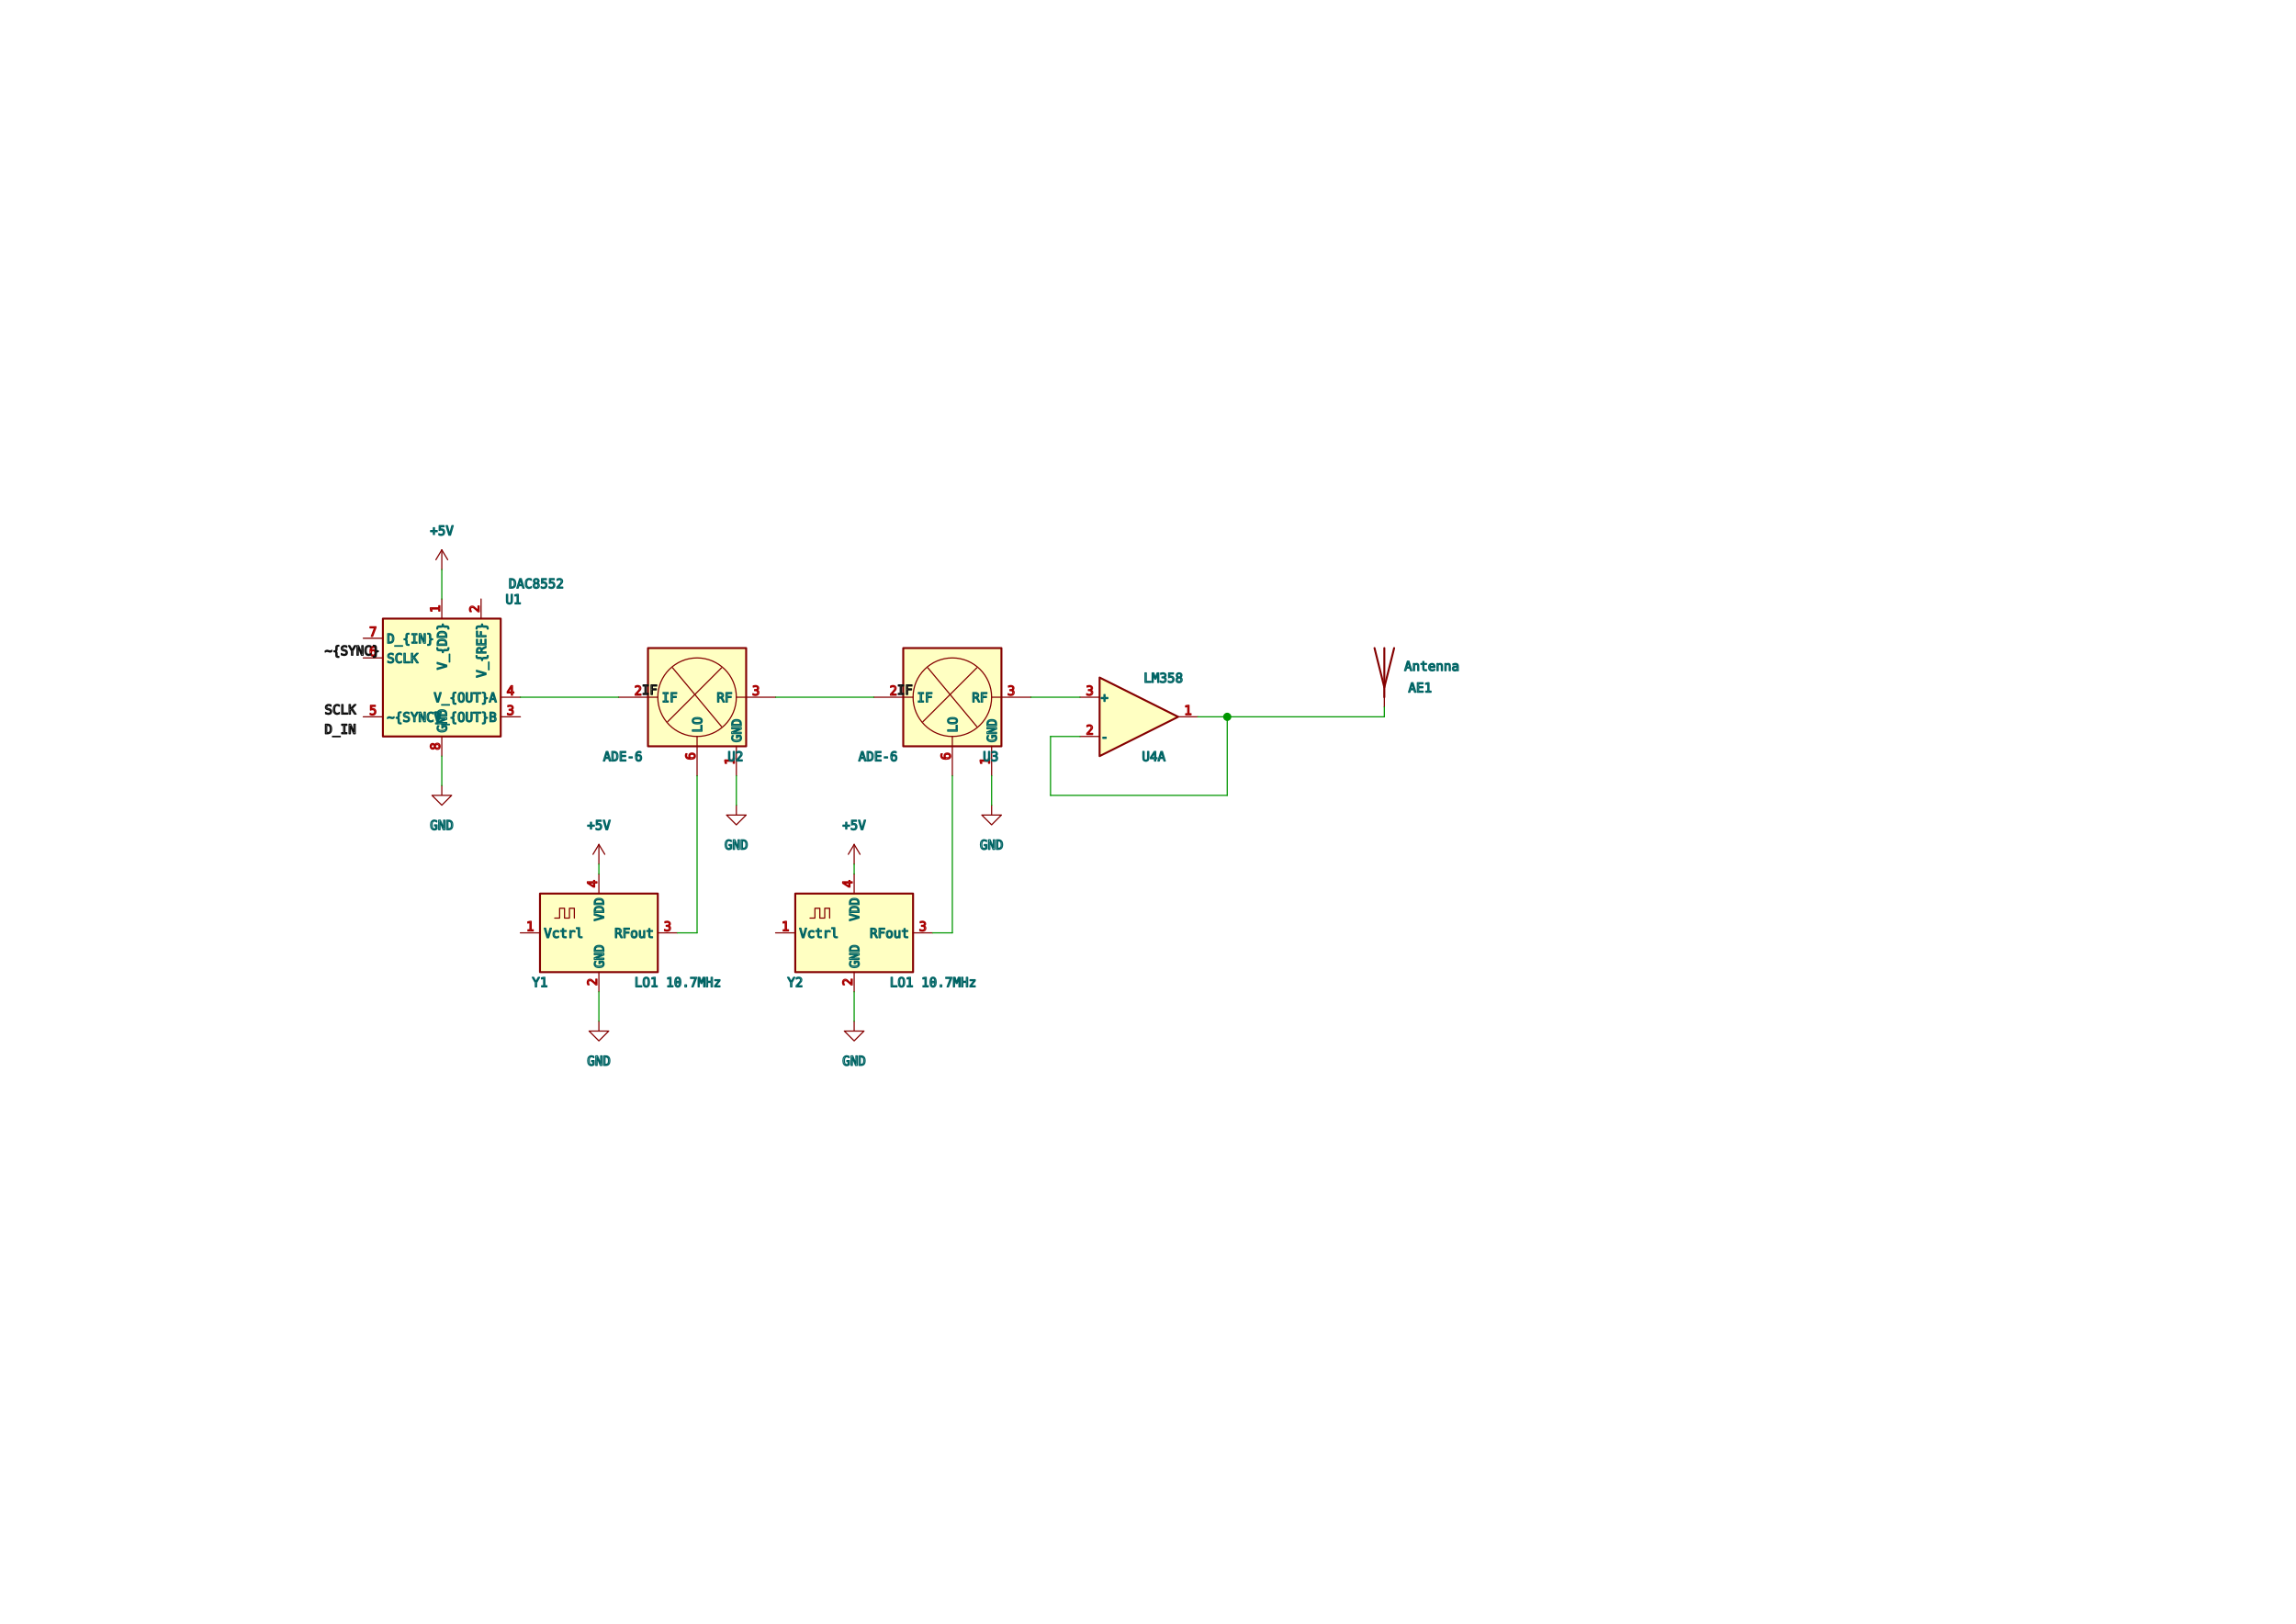
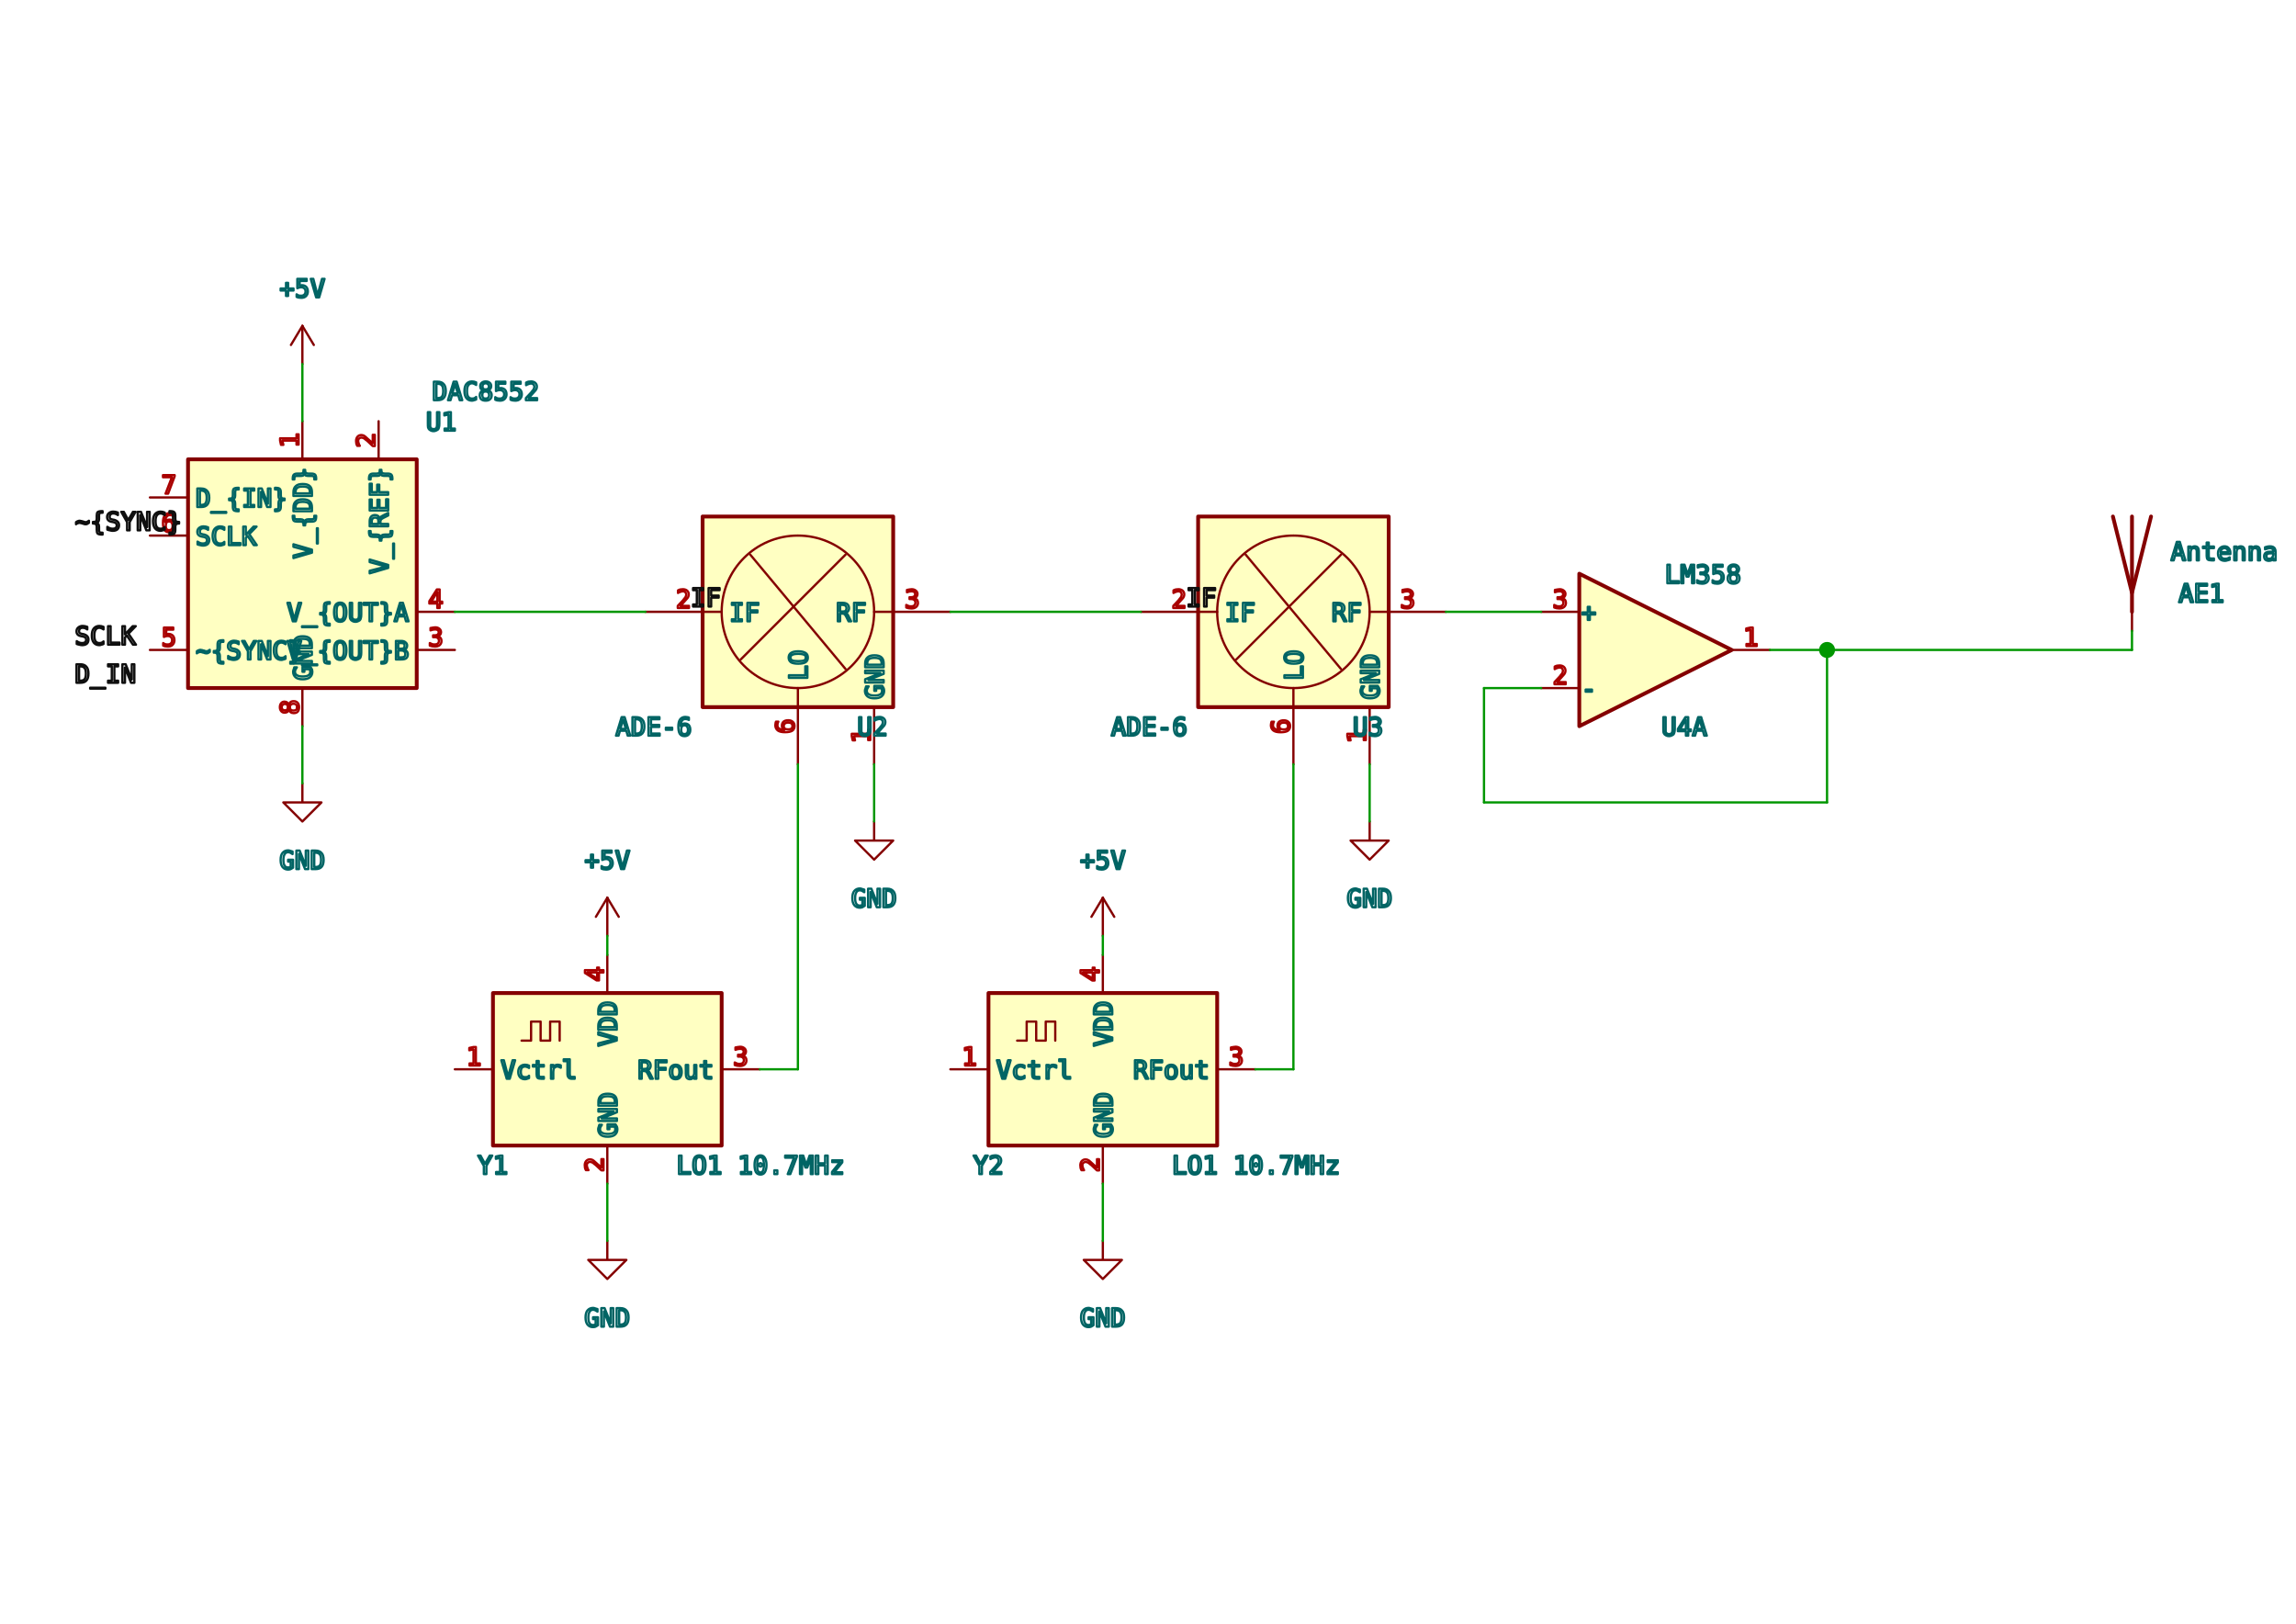
- <svg xmlns="http://www.w3.org/2000/svg" width="297mm" height="210.01mm" version="1.1" viewBox="0 0 297 210.01">
+ <svg xmlns="http://www.w3.org/2000/svg" width="297mm" height="210.01mm" version="1.1" viewBox="37 64 153 79">
  <g transform="translate(0) scale(1)" stroke="#000" stroke-linecap="round" stroke-linejoin="round">
    <path d="m77.47 132.08v1.27h1.27l-1.27 1.27-1.27-1.27h1.27" fill="none" stroke="#840000" stroke-linecap="round" stroke-linejoin="round" stroke-width=".152" id="gnd-12" />
  </g>
  <g fill="none" stroke="#840000" stroke-linecap="round" stroke-linejoin="round" stroke-width=".152">
    <path d="m77.47 132.08" />
  </g>
  <g fill="none" stroke="#006464" stroke-linecap="round" stroke-linejoin="round" stroke-width=".152">
    <text x="77.47" y="137.795" font-size="1.693" opacity="1" text-anchor="middle" lengthAdjust="spacingAndGlyphs" textLength="4.074" font-family="monospace" id="label-gnd">GND</text>
    <path d="m110.49 132.08v1.27h1.27l-1.27 1.27-1.27-1.27h1.27" fill="none" stroke="#840000" stroke-linecap="round" stroke-linejoin="round" stroke-width=".152" id="gnd-3" />
  </g>
  <g fill="none" stroke="#840000" stroke-linecap="round" stroke-linejoin="round" stroke-width=".152">
    <path d="m110.49 132.08" />
  </g>
  <g fill="none" stroke="#006464" stroke-linecap="round" stroke-linejoin="round" stroke-width=".152">
    <text x="110.49" y="137.795" font-size="1.693" opacity="1" text-anchor="middle" lengthAdjust="spacingAndGlyphs" textLength="4.074" font-family="monospace" id="label-gnd">GND</text>
  </g>
  <g fill="#FFFFC2">
    <rect x="69.85" y="115.57" width="15.24" height="10.16" rx="0" id="oscillator-y1" />
  </g>
  <g fill="none" stroke="#840000" stroke-linecap="round" stroke-linejoin="round" stroke-width=".254">
    <rect x="69.85" y="115.57" width="15.24" height="10.16" rx="0" />
    <path d="m71.755 118.74h0.635v-1.27h0.635v1.27h0.635v-1.27h0.635v1.27" fill="none" stroke="#840000" stroke-linecap="round" stroke-linejoin="round" stroke-width=".152" />
  </g>
  <g fill="none" stroke="#840000" stroke-linecap="round" stroke-linejoin="round" stroke-width=".152">
    <path d="m69.85 120.65h-2.54" />
  </g>
  <g fill="none" stroke="#006464" stroke-linecap="round" stroke-linejoin="round" stroke-width=".152">
    <text x="70.358" y="121.285" font-size="1.693" opacity="1" lengthAdjust="spacingAndGlyphs" textLength="4.558" font-family="monospace" id="label-vctrl">Vctrl</text>
  </g>
  <g fill="none" stroke="#A90000" stroke-linecap="round" stroke-linejoin="round" stroke-width=".152">
    <text x="68.58" y="120.396" font-size="1.693" opacity="1" text-anchor="middle" lengthAdjust="spacingAndGlyphs" textLength="1.413" font-family="monospace" id="label-1">1</text>
  </g>
  <g fill="none" stroke="#840000" stroke-linecap="round" stroke-linejoin="round" stroke-width=".152">
    <path d="m77.47 115.57v-2.54" id="pwr-5v-4" />
  </g>
  <g fill="none" stroke="#006464" stroke-linecap="round" stroke-linejoin="round" stroke-width=".152">
    <g transform="rotate(-90 77.47 116.08)">
      <text x="77.47" y="116.713" font-size="1.693" opacity="1" text-anchor="end" lengthAdjust="spacingAndGlyphs" textLength="3.832" font-family="monospace" id="label-vdd">VDD</text>
    </g>
  </g>
  <g fill="none" stroke="#A90000" stroke-linecap="round" stroke-linejoin="round" stroke-width=".152">
    <g transform="rotate(-90 77.216 114.3)">
      <text x="77.216" y="114.3" font-size="1.693" opacity="1" text-anchor="middle" lengthAdjust="spacingAndGlyphs" textLength="1.413" font-family="monospace" id="label-4">4</text>
    </g>
  </g>
  <g fill="none" stroke="#840000" stroke-linecap="round" stroke-linejoin="round" stroke-width=".152">
    <path d="m77.47 125.73v2.54" />
  </g>
  <g fill="none" stroke="#006464" stroke-linecap="round" stroke-linejoin="round" stroke-width=".152">
    <g transform="rotate(-90 77.47 125.22)">
      <text x="77.47" y="125.857" font-size="1.693" opacity="1" lengthAdjust="spacingAndGlyphs" textLength="4.074" font-family="monospace" id="label-gnd">GND</text>
    </g>
  </g>
  <g fill="none" stroke="#A90000" stroke-linecap="round" stroke-linejoin="round" stroke-width=".152">
    <g transform="rotate(-90 77.216 127)">
      <text x="77.216" y="127" font-size="1.693" opacity="1" text-anchor="middle" lengthAdjust="spacingAndGlyphs" textLength="1.413" font-family="monospace" id="label-2">2</text>
    </g>
  </g>
  <g fill="none" stroke="#840000" stroke-linecap="round" stroke-linejoin="round" stroke-width=".152">
    <path d="m85.09 120.65h2.54" />
  </g>
  <g fill="none" stroke="#006464" stroke-linecap="round" stroke-linejoin="round" stroke-width=".152">
    <text x="84.582" y="121.285" font-size="1.693" opacity="1" text-anchor="end" lengthAdjust="spacingAndGlyphs" textLength="5.585" font-family="monospace" id="label-rfout">RFout</text>
  </g>
  <g fill="none" stroke="#A90000" stroke-linecap="round" stroke-linejoin="round" stroke-width=".152">
    <text x="86.36" y="120.396" font-size="1.693" opacity="1" text-anchor="middle" lengthAdjust="spacingAndGlyphs" textLength="1.413" font-family="monospace" id="label-3">3</text>
  </g>
  <g fill="none" stroke="#006464" stroke-linecap="round" stroke-linejoin="round" stroke-width=".152">
    <text x="69.84" y="127.635" font-size="1.693" opacity="1" text-anchor="middle" lengthAdjust="spacingAndGlyphs" textLength="2.501" font-family="monospace" id="label-y1">Y1</text>
    <text x="87.681" y="127.635" font-size="1.693" opacity="1" text-anchor="middle" lengthAdjust="spacingAndGlyphs" textLength="12.782" font-family="monospace" id="label-lo1-10-7mhz">LO1 10.7MHz</text>
    <path d="m142.24 87.63 10.16 5.08-10.16 5.08z" fill="#FFFFC2" fill-rule="evenodd" stroke="none" id="opamp-u4" />
    <path d="m142.24 87.63 10.16 5.08-10.16 5.08z" fill="none" stroke="#840000" stroke-linecap="round" stroke-linejoin="round" stroke-width=".254" />
  </g>
  <g fill="none" stroke="#840000" stroke-linecap="round" stroke-linejoin="round" stroke-width=".152">
    <path d="m142.24 90.17h-2.54" />
  </g>
  <g fill="none" stroke="#006464" stroke-linecap="round" stroke-linejoin="round" stroke-width=".152">
    <text x="142.367" y="90.805" font-size="1.693" opacity="1" lengthAdjust="spacingAndGlyphs" textLength="1.776" font-family="monospace">+</text>
  </g>
  <g fill="none" stroke="#A90000" stroke-linecap="round" stroke-linejoin="round" stroke-width=".152">
    <text x="140.97" y="89.916" font-size="1.693" opacity="1" text-anchor="middle" lengthAdjust="spacingAndGlyphs" textLength="1.413" font-family="monospace" id="label-3">3</text>
  </g>
  <g fill="none" stroke="#840000" stroke-linecap="round" stroke-linejoin="round" stroke-width=".152">
    <path d="m142.24 95.25h-2.54" />
  </g>
  <g fill="none" stroke="#006464" stroke-linecap="round" stroke-linejoin="round" stroke-width=".152">
    <text x="142.367" y="95.885" font-size="1.693" opacity="1" lengthAdjust="spacingAndGlyphs" textLength="1.776" font-family="monospace">-</text>
  </g>
  <g fill="none" stroke="#A90000" stroke-linecap="round" stroke-linejoin="round" stroke-width=".152">
    <text x="140.97" y="94.996" font-size="1.693" opacity="1" text-anchor="middle" lengthAdjust="spacingAndGlyphs" textLength="1.413" font-family="monospace" id="label-2">2</text>
  </g>
  <g fill="none" stroke="#840000" stroke-linecap="round" stroke-linejoin="round" stroke-width=".152">
    <path d="m152.4 92.71h2.54" />
  </g>
  <g fill="none" stroke="#A90000" stroke-linecap="round" stroke-linejoin="round" stroke-width=".152">
    <text x="153.67" y="92.456" font-size="1.693" opacity="1" text-anchor="middle" lengthAdjust="spacingAndGlyphs" textLength="1.413" font-family="monospace" id="label-1">1</text>
  </g>
  <g fill="none" stroke="#006464" stroke-linecap="round" stroke-linejoin="round" stroke-width=".152">
    <text x="149.245" y="98.425" font-size="1.693" opacity="1" text-anchor="middle" lengthAdjust="spacingAndGlyphs" textLength="3.832" font-family="monospace" id="label-u4a">U4A</text>
    <text x="150.485" y="88.265" font-size="1.693" opacity="1" text-anchor="middle" lengthAdjust="spacingAndGlyphs" textLength="6.311" font-family="monospace" id="label-lm358">LM358</text>
    <path d="m179.07 83.82v6.35" fill="none" stroke="#840000" stroke-linecap="round" stroke-linejoin="round" stroke-width=".254" id="antenna-ae1" />
    <path d="m180.34 83.82-1.27 5.08-1.27-5.08" fill="none" stroke="#840000" stroke-linecap="round" stroke-linejoin="round" stroke-width=".254" />
  </g>
  <g fill="none" stroke="#840000" stroke-linecap="round" stroke-linejoin="round" stroke-width=".152">
    <path d="m179.07 88.9v2.54" />
  </g>
  <g fill="none" stroke="#006464" stroke-linecap="round" stroke-linejoin="round" stroke-width=".152">
    <text x="183.699" y="89.535" font-size="1.693" opacity="1" text-anchor="middle" lengthAdjust="spacingAndGlyphs" textLength="3.65" font-family="monospace" id="label-ae1">AE1</text>
    <text x="185.217" y="86.741" font-size="1.693" opacity="1" text-anchor="middle" lengthAdjust="spacingAndGlyphs" textLength="7.702" font-family="monospace" id="label-antenna">Antenna</text>
    <path d="m76.708 110.49 0.762-1.27" fill="none" stroke="#840000" stroke-linecap="round" stroke-linejoin="round" stroke-width=".152" />
    <path d="m77.47 109.22 0.762 1.27" fill="none" stroke="#840000" stroke-linecap="round" stroke-linejoin="round" stroke-width=".152" />
    <path d="m77.47 111.76v-2.54" fill="none" stroke="#840000" stroke-linecap="round" stroke-linejoin="round" stroke-width=".152" />
  </g>
  <g fill="none" stroke="#840000" stroke-linecap="round" stroke-linejoin="round" stroke-width=".152">
    <path d="m77.47 111.76" />
  </g>
  <g fill="none" stroke="#006464" stroke-linecap="round" stroke-linejoin="round" stroke-width=".152">
    <text x="77.47" y="107.315" font-size="1.693" opacity="1" text-anchor="middle" lengthAdjust="spacingAndGlyphs" textLength="4.074" font-family="monospace" id="label-5v">+5V</text>
    <path d="m95.25 104.14v1.27h1.27l-1.27 1.27-1.27-1.27h1.27" fill="none" stroke="#840000" stroke-linecap="round" stroke-linejoin="round" stroke-width=".152" id="gnd-8" />
  </g>
  <g fill="none" stroke="#840000" stroke-linecap="round" stroke-linejoin="round" stroke-width=".152">
    <path d="m95.25 104.14" />
  </g>
  <g fill="none" stroke="#006464" stroke-linecap="round" stroke-linejoin="round" stroke-width=".152">
    <text x="95.25" y="109.855" font-size="1.693" opacity="1" text-anchor="middle" lengthAdjust="spacingAndGlyphs" textLength="4.074" font-family="monospace" id="label-gnd">GND</text>
  </g>
  <g fill="#FFFFC2">
    <rect x="83.82" y="83.82" width="12.7" height="12.7" rx="0" id="mixer-u2" />
  </g>
  <g fill="none" stroke="#840000" stroke-linecap="round" stroke-linejoin="round" stroke-width=".254">
    <rect x="83.82" y="83.82" width="12.7" height="12.7" rx="0" />
    <path d="m93.345 93.98-6.35-7.62" fill="none" stroke="#840000" stroke-linecap="round" stroke-linejoin="round" stroke-width=".152" />
  </g>
  <g fill="none" stroke="#840000" stroke-linecap="round" stroke-linejoin="round" stroke-width=".152">
    <circle cx="90.17" cy="90.17" r="5.08" />
    <path d="m86.36 93.345 6.985-6.985" fill="none" stroke="#840000" stroke-linecap="round" stroke-linejoin="round" stroke-width=".152" />
    <path d="m95.25 90.17h5.08" />
  </g>
  <g fill="none" stroke="#006464" stroke-linecap="round" stroke-linejoin="round" stroke-width=".152">
    <text x="94.742" y="90.805" font-size="1.693" opacity="1" text-anchor="end" lengthAdjust="spacingAndGlyphs" textLength="2.562" font-family="monospace" id="label-rf">RF</text>
  </g>
  <g fill="none" stroke="#A90000" stroke-linecap="round" stroke-linejoin="round" stroke-width=".152">
    <text x="97.79" y="89.916" font-size="1.693" opacity="1" text-anchor="middle" lengthAdjust="spacingAndGlyphs" textLength="1.413" font-family="monospace" id="label-3">3</text>
  </g>
  <g fill="none" stroke="#840000" stroke-linecap="round" stroke-linejoin="round" stroke-width=".152">
    <path d="m95.25 96.52v3.81" />
  </g>
  <g fill="none" stroke="#006464" stroke-linecap="round" stroke-linejoin="round" stroke-width=".152">
    <g transform="rotate(-90 95.25 96.012)">
      <text x="95.25" y="96.647" font-size="1.693" opacity="1" lengthAdjust="spacingAndGlyphs" textLength="4.074" font-family="monospace" id="label-gnd">GND</text>
    </g>
  </g>
  <g fill="none" stroke="#A90000" stroke-linecap="round" stroke-linejoin="round" stroke-width=".152">
    <g transform="rotate(-90 94.996 98.425)">
      <text x="94.996" y="98.425" font-size="1.693" opacity="1" text-anchor="middle" lengthAdjust="spacingAndGlyphs" textLength="1.413" font-family="monospace" id="label-1">1</text>
    </g>
  </g>
  <g fill="none" stroke="#840000" stroke-linecap="round" stroke-linejoin="round" stroke-width=".152">
    <path d="m90.17 95.25v5.08" />
  </g>
  <g fill="none" stroke="#006464" stroke-linecap="round" stroke-linejoin="round" stroke-width=".152">
    <g transform="rotate(-90 90.17 94.742)">
      <text x="90.17" y="95.377" font-size="1.693" opacity="1" lengthAdjust="spacingAndGlyphs" textLength="2.562" font-family="monospace" id="label-lo">LO</text>
    </g>
  </g>
  <g fill="none" stroke="#A90000" stroke-linecap="round" stroke-linejoin="round" stroke-width=".152">
    <g transform="rotate(-90 89.916 97.79)">
      <text x="89.916" y="97.79" font-size="1.693" opacity="1" text-anchor="middle" lengthAdjust="spacingAndGlyphs" textLength="1.413" font-family="monospace" id="label-6">6</text>
    </g>
  </g>
  <g fill="none" stroke="#840000" stroke-linecap="round" stroke-linejoin="round" stroke-width=".152">
    <path d="m85.09 90.17h-5.08" />
  </g>
  <g fill="none" stroke="#006464" stroke-linecap="round" stroke-linejoin="round" stroke-width=".152">
    <text x="85.598" y="90.805" font-size="1.693" opacity="1" lengthAdjust="spacingAndGlyphs" textLength="1.897" font-family="monospace" id="label-if">IF</text>
  </g>
  <g fill="none" stroke="#A90000" stroke-linecap="round" stroke-linejoin="round" stroke-width=".152">
    <text x="82.55" y="89.916" font-size="1.693" opacity="1" text-anchor="middle" lengthAdjust="spacingAndGlyphs" textLength="1.413" font-family="monospace" id="label-2">2</text>
  </g>
  <g fill="none" stroke="#006464" stroke-linecap="round" stroke-linejoin="round" stroke-width=".152">
    <text x="95.139" y="98.425" font-size="1.693" opacity="1" text-anchor="middle" lengthAdjust="spacingAndGlyphs" textLength="2.743" font-family="monospace" id="label-u2">U2</text>
    <text x="80.564" y="98.425" font-size="1.693" opacity="1" text-anchor="middle" lengthAdjust="spacingAndGlyphs" textLength="6.493" font-family="monospace" id="label-ade-6">ADE-6</text>
    <path d="m128.27 104.14v1.27h1.27l-1.27 1.27-1.27-1.27h1.27" fill="none" stroke="#840000" stroke-linecap="round" stroke-linejoin="round" stroke-width=".152" id="gnd-5" />
  </g>
  <g fill="none" stroke="#840000" stroke-linecap="round" stroke-linejoin="round" stroke-width=".152">
    <path d="m128.27 104.14" />
  </g>
  <g fill="none" stroke="#006464" stroke-linecap="round" stroke-linejoin="round" stroke-width=".152">
    <text x="128.27" y="109.855" font-size="1.693" opacity="1" text-anchor="middle" lengthAdjust="spacingAndGlyphs" textLength="4.074" font-family="monospace" id="label-gnd">GND</text>
  </g>
  <g fill="#FFFFC2">
    <rect x="49.53" y="80.01" width="15.24" height="15.24" rx="0" id="dac-u1" />
  </g>
  <g fill="none" stroke="#840000" stroke-linecap="round" stroke-linejoin="round" stroke-width=".254">
    <rect x="49.53" y="80.01" width="15.24" height="15.24" rx="0" />
  </g>
  <g fill="none" stroke="#840000" stroke-linecap="round" stroke-linejoin="round" stroke-width=".152">
    <path d="m49.53 82.55h-2.54" />
  </g>
  <g fill="none" stroke="#006464" stroke-linecap="round" stroke-linejoin="round" stroke-width=".152">
    <text x="50.038" y="83.185" font-size="1.693" opacity="1" lengthAdjust="spacingAndGlyphs" textLength="3.072" font-family="monospace" id="label-d-in">D_{IN}</text>
  </g>
  <g fill="none" stroke="#A90000" stroke-linecap="round" stroke-linejoin="round" stroke-width=".152">
    <text x="48.26" y="82.296" font-size="1.693" opacity="1" text-anchor="middle" lengthAdjust="spacingAndGlyphs" textLength="1.413" font-family="monospace" id="label-7">7</text>
  </g>
  <g fill="none" stroke="#840000" stroke-linecap="round" stroke-linejoin="round" stroke-width=".152">
    <path d="m49.53 85.09h-2.54" />
  </g>
  <g fill="none" stroke="#006464" stroke-linecap="round" stroke-linejoin="round" stroke-width=".152">
    <text x="50.038" y="85.725" font-size="1.693" opacity="1" lengthAdjust="spacingAndGlyphs" textLength="4.981" font-family="monospace" id="label-sclk">SCLK</text>
  </g>
  <g fill="none" stroke="#A90000" stroke-linecap="round" stroke-linejoin="round" stroke-width=".152">
    <text x="48.26" y="84.836" font-size="1.693" opacity="1" text-anchor="middle" lengthAdjust="spacingAndGlyphs" textLength="1.413" font-family="monospace" id="label-6">6</text>
  </g>
  <g fill="none" stroke="#840000" stroke-linecap="round" stroke-linejoin="round" stroke-width=".152">
    <path d="m49.53 92.71h-2.54" />
  </g>
  <g fill="none" stroke="#006464" stroke-linecap="round" stroke-linejoin="round" stroke-width=".152">
    <text x="50.038" y="93.345" font-size="1.693" opacity="1" lengthAdjust="spacingAndGlyphs" textLength="5.102" font-family="monospace" id="label-sync">~{SYNC}</text>
  </g>
  <g fill="none" stroke="#A90000" stroke-linecap="round" stroke-linejoin="round" stroke-width=".152">
    <text x="48.26" y="92.456" font-size="1.693" opacity="1" text-anchor="middle" lengthAdjust="spacingAndGlyphs" textLength="1.413" font-family="monospace" id="label-5">5</text>
  </g>
  <g fill="none" stroke="#840000" stroke-linecap="round" stroke-linejoin="round" stroke-width=".152">
    <path d="m57.15 80.01v-2.54" id="pwr-5v-1" />
  </g>
  <g fill="none" stroke="#006464" stroke-linecap="round" stroke-linejoin="round" stroke-width=".152">
    <g transform="rotate(-90 57.15 80.518)">
      <text x="57.15" y="81.153" font-size="1.693" opacity="1" text-anchor="end" lengthAdjust="spacingAndGlyphs" textLength="3.375" font-family="monospace" id="label-v-dd">V_{DD}</text>
    </g>
  </g>
  <g fill="none" stroke="#A90000" stroke-linecap="round" stroke-linejoin="round" stroke-width=".152">
    <g transform="rotate(-90 56.896 78.74)">
      <text x="56.896" y="78.74" font-size="1.693" opacity="1" text-anchor="middle" lengthAdjust="spacingAndGlyphs" textLength="1.413" font-family="monospace" id="label-1">1</text>
    </g>
  </g>
  <g fill="none" stroke="#840000" stroke-linecap="round" stroke-linejoin="round" stroke-width=".152">
    <path d="m57.15 95.25v2.54" id="gnd-7" />
  </g>
  <g fill="none" stroke="#006464" stroke-linecap="round" stroke-linejoin="round" stroke-width=".152">
    <g transform="rotate(-90 57.15 94.742)">
      <text x="57.15" y="95.377" font-size="1.693" opacity="1" lengthAdjust="spacingAndGlyphs" textLength="4.074" font-family="monospace" id="label-gnd">GND</text>
    </g>
  </g>
  <g fill="none" stroke="#A90000" stroke-linecap="round" stroke-linejoin="round" stroke-width=".152">
    <g transform="rotate(-90 56.896 96.52)">
      <text x="56.896" y="96.52" font-size="1.693" opacity="1" text-anchor="middle" lengthAdjust="spacingAndGlyphs" textLength="1.413" font-family="monospace" id="label-8">8</text>
    </g>
  </g>
  <g fill="none" stroke="#840000" stroke-linecap="round" stroke-linejoin="round" stroke-width=".152">
    <path d="m62.23 80.01v-2.54" />
  </g>
  <g fill="none" stroke="#006464" stroke-linecap="round" stroke-linejoin="round" stroke-width=".152">
    <g transform="rotate(-90 62.23 80.518)">
      <text x="62.23" y="81.153" font-size="1.693" opacity="1" text-anchor="end" lengthAdjust="spacingAndGlyphs" textLength="4.149" font-family="monospace" id="label-v-ref">V_{REF}</text>
    </g>
  </g>
  <g fill="none" stroke="#A90000" stroke-linecap="round" stroke-linejoin="round" stroke-width=".152">
    <g transform="rotate(-90 61.976 78.74)">
      <text x="61.976" y="78.74" font-size="1.693" opacity="1" text-anchor="middle" lengthAdjust="spacingAndGlyphs" textLength="1.413" font-family="monospace" id="label-2">2</text>
    </g>
  </g>
  <g fill="none" stroke="#840000" stroke-linecap="round" stroke-linejoin="round" stroke-width=".152">
    <path d="m64.77 90.17h2.54" />
  </g>
  <g fill="none" stroke="#006464" stroke-linecap="round" stroke-linejoin="round" stroke-width=".152">
    <text x="64.262" y="90.805" font-size="1.693" opacity="1" text-anchor="end" lengthAdjust="spacingAndGlyphs" textLength="5.283" font-family="monospace" id="label-v-out-a">V_{OUT}A</text>
  </g>
  <g fill="none" stroke="#A90000" stroke-linecap="round" stroke-linejoin="round" stroke-width=".152">
    <text x="66.04" y="89.916" font-size="1.693" opacity="1" text-anchor="middle" lengthAdjust="spacingAndGlyphs" textLength="1.413" font-family="monospace" id="label-4">4</text>
  </g>
  <g fill="none" stroke="#840000" stroke-linecap="round" stroke-linejoin="round" stroke-width=".152">
    <path d="m64.77 92.71h2.54" />
  </g>
  <g fill="none" stroke="#006464" stroke-linecap="round" stroke-linejoin="round" stroke-width=".152">
    <text x="64.262" y="93.345" font-size="1.693" opacity="1" text-anchor="end" lengthAdjust="spacingAndGlyphs" textLength="5.465" font-family="monospace" id="label-v-out-b">V_{OUT}B</text>
  </g>
  <g fill="none" stroke="#A90000" stroke-linecap="round" stroke-linejoin="round" stroke-width=".152">
    <text x="66.04" y="92.456" font-size="1.693" opacity="1" text-anchor="middle" lengthAdjust="spacingAndGlyphs" textLength="1.413" font-family="monospace" id="label-3">3</text>
  </g>
  <g fill="none" stroke="#006464" stroke-linecap="round" stroke-linejoin="round" stroke-width=".152">
    <text x="66.405" y="78.105" font-size="1.693" opacity="1" text-anchor="middle" lengthAdjust="spacingAndGlyphs" textLength="2.743" font-family="monospace" id="label-u1">U1</text>
    <text x="69.368" y="76.073" font-size="1.693" opacity="1" text-anchor="middle" lengthAdjust="spacingAndGlyphs" textLength="8.67" font-family="monospace" id="label-dac8552">DAC8552</text>
    <path d="m56.388 72.39 0.762-1.27" fill="none" stroke="#840000" stroke-linecap="round" stroke-linejoin="round" stroke-width=".152" />
    <path d="m57.15 71.12 0.762 1.27" fill="none" stroke="#840000" stroke-linecap="round" stroke-linejoin="round" stroke-width=".152" />
    <path d="m57.15 73.66v-2.54" fill="none" stroke="#840000" stroke-linecap="round" stroke-linejoin="round" stroke-width=".152" />
  </g>
  <g fill="none" stroke="#840000" stroke-linecap="round" stroke-linejoin="round" stroke-width=".152">
    <path d="m57.15 73.66" />
  </g>
  <g fill="none" stroke="#006464" stroke-linecap="round" stroke-linejoin="round" stroke-width=".152">
    <text x="57.15" y="69.215" font-size="1.693" opacity="1" text-anchor="middle" lengthAdjust="spacingAndGlyphs" textLength="4.074" font-family="monospace" id="label-5v">+5V</text>
  </g>
  <g fill="#FFFFC2">
    <rect x="116.84" y="83.82" width="12.7" height="12.7" rx="0" id="mixer-u3" />
  </g>
  <g fill="none" stroke="#840000" stroke-linecap="round" stroke-linejoin="round" stroke-width=".254">
    <rect x="116.84" y="83.82" width="12.7" height="12.7" rx="0" />
    <path d="m126.36 93.98-6.35-7.62" fill="none" stroke="#840000" stroke-linecap="round" stroke-linejoin="round" stroke-width=".152" />
  </g>
  <g fill="none" stroke="#840000" stroke-linecap="round" stroke-linejoin="round" stroke-width=".152">
    <circle cx="123.19" cy="90.17" r="5.08" />
    <path d="m119.38 93.345 6.985-6.985" fill="none" stroke="#840000" stroke-linecap="round" stroke-linejoin="round" stroke-width=".152" />
    <path d="m128.27 90.17h5.08" />
  </g>
  <g fill="none" stroke="#006464" stroke-linecap="round" stroke-linejoin="round" stroke-width=".152">
    <text x="127.762" y="90.805" font-size="1.693" opacity="1" text-anchor="end" lengthAdjust="spacingAndGlyphs" textLength="2.562" font-family="monospace" id="label-rf">RF</text>
  </g>
  <g fill="none" stroke="#A90000" stroke-linecap="round" stroke-linejoin="round" stroke-width=".152">
    <text x="130.81" y="89.916" font-size="1.693" opacity="1" text-anchor="middle" lengthAdjust="spacingAndGlyphs" textLength="1.413" font-family="monospace" id="label-3">3</text>
  </g>
  <g fill="none" stroke="#840000" stroke-linecap="round" stroke-linejoin="round" stroke-width=".152">
    <path d="m128.27 96.52v3.81" />
  </g>
  <g fill="none" stroke="#006464" stroke-linecap="round" stroke-linejoin="round" stroke-width=".152">
    <g transform="rotate(-90 128.27 96.012)">
      <text x="128.27" y="96.647" font-size="1.693" opacity="1" lengthAdjust="spacingAndGlyphs" textLength="4.074" font-family="monospace" id="label-gnd">GND</text>
    </g>
  </g>
  <g fill="none" stroke="#A90000" stroke-linecap="round" stroke-linejoin="round" stroke-width=".152">
    <g transform="rotate(-90 128.02 98.425)">
      <text x="128.016" y="98.425" font-size="1.693" opacity="1" text-anchor="middle" lengthAdjust="spacingAndGlyphs" textLength="1.413" font-family="monospace" id="label-1">1</text>
    </g>
  </g>
  <g fill="none" stroke="#840000" stroke-linecap="round" stroke-linejoin="round" stroke-width=".152">
    <path d="m123.19 95.25v5.08" />
  </g>
  <g fill="none" stroke="#006464" stroke-linecap="round" stroke-linejoin="round" stroke-width=".152">
    <g transform="rotate(-90 123.19 94.742)">
      <text x="123.19" y="95.377" font-size="1.693" opacity="1" lengthAdjust="spacingAndGlyphs" textLength="2.562" font-family="monospace" id="label-lo">LO</text>
    </g>
  </g>
  <g fill="none" stroke="#A90000" stroke-linecap="round" stroke-linejoin="round" stroke-width=".152">
    <g transform="rotate(-90 122.94 97.79)">
      <text x="122.936" y="97.79" font-size="1.693" opacity="1" text-anchor="middle" lengthAdjust="spacingAndGlyphs" textLength="1.413" font-family="monospace" id="label-6">6</text>
    </g>
  </g>
  <g fill="none" stroke="#840000" stroke-linecap="round" stroke-linejoin="round" stroke-width=".152">
    <path d="m118.11 90.17h-5.08" />
  </g>
  <g fill="none" stroke="#006464" stroke-linecap="round" stroke-linejoin="round" stroke-width=".152">
    <text x="118.618" y="90.805" font-size="1.693" opacity="1" lengthAdjust="spacingAndGlyphs" textLength="1.897" font-family="monospace" id="label-if">IF</text>
  </g>
  <g fill="none" stroke="#A90000" stroke-linecap="round" stroke-linejoin="round" stroke-width=".152">
    <text x="115.57" y="89.916" font-size="1.693" opacity="1" text-anchor="middle" lengthAdjust="spacingAndGlyphs" textLength="1.413" font-family="monospace" id="label-2">2</text>
  </g>
  <g fill="none" stroke="#006464" stroke-linecap="round" stroke-linejoin="round" stroke-width=".152">
    <text x="128.159" y="98.425" font-size="1.693" opacity="1" text-anchor="middle" lengthAdjust="spacingAndGlyphs" textLength="2.743" font-family="monospace" id="label-u3">U3</text>
    <text x="113.584" y="98.425" font-size="1.693" opacity="1" text-anchor="middle" lengthAdjust="spacingAndGlyphs" textLength="6.493" font-family="monospace" id="label-ade-6">ADE-6</text>
    <path d="m57.15 101.6v1.27h1.27l-1.27 1.27-1.27-1.27h1.27" fill="none" stroke="#840000" stroke-linecap="round" stroke-linejoin="round" stroke-width=".152" />
  </g>
  <g fill="none" stroke="#840000" stroke-linecap="round" stroke-linejoin="round" stroke-width=".152">
    <path d="m57.15 101.6" />
  </g>
  <g fill="none" stroke="#006464" stroke-linecap="round" stroke-linejoin="round" stroke-width=".152">
    <text x="57.15" y="107.315" font-size="1.693" opacity="1" text-anchor="middle" lengthAdjust="spacingAndGlyphs" textLength="4.074" font-family="monospace" id="label-gnd">GND</text>
  </g>
  <g fill="#FFFFC2">
    <rect x="102.87" y="115.57" width="15.24" height="10.16" rx="0" id="oscillator-y2" />
  </g>
  <g fill="none" stroke="#840000" stroke-linecap="round" stroke-linejoin="round" stroke-width=".254">
    <rect x="102.87" y="115.57" width="15.24" height="10.16" rx="0" />
    <path d="m104.78 118.74h0.635v-1.27h0.635v1.27h0.635v-1.27h0.635v1.27" fill="none" stroke="#840000" stroke-linecap="round" stroke-linejoin="round" stroke-width=".152" />
  </g>
  <g fill="none" stroke="#840000" stroke-linecap="round" stroke-linejoin="round" stroke-width=".152">
    <path d="m102.87 120.65h-2.54" />
  </g>
  <g fill="none" stroke="#006464" stroke-linecap="round" stroke-linejoin="round" stroke-width=".152">
    <text x="103.378" y="121.285" font-size="1.693" opacity="1" lengthAdjust="spacingAndGlyphs" textLength="4.558" font-family="monospace" id="label-vctrl">Vctrl</text>
  </g>
  <g fill="none" stroke="#A90000" stroke-linecap="round" stroke-linejoin="round" stroke-width=".152">
    <text x="101.6" y="120.396" font-size="1.693" opacity="1" text-anchor="middle" lengthAdjust="spacingAndGlyphs" textLength="1.413" font-family="monospace" id="label-1">1</text>
  </g>
  <g fill="none" stroke="#840000" stroke-linecap="round" stroke-linejoin="round" stroke-width=".152">
    <path d="m110.49 115.57v-2.54" />
  </g>
  <g fill="none" stroke="#006464" stroke-linecap="round" stroke-linejoin="round" stroke-width=".152">
    <g transform="rotate(-90 110.49 116.08)">
      <text x="110.49" y="116.713" font-size="1.693" opacity="1" text-anchor="end" lengthAdjust="spacingAndGlyphs" textLength="3.832" font-family="monospace" id="label-vdd">VDD</text>
    </g>
  </g>
  <g fill="none" stroke="#A90000" stroke-linecap="round" stroke-linejoin="round" stroke-width=".152">
    <g transform="rotate(-90 110.24 114.3)">
      <text x="110.236" y="114.3" font-size="1.693" opacity="1" text-anchor="middle" lengthAdjust="spacingAndGlyphs" textLength="1.413" font-family="monospace" id="label-4">4</text>
    </g>
  </g>
  <g fill="none" stroke="#840000" stroke-linecap="round" stroke-linejoin="round" stroke-width=".152">
    <path d="m110.49 125.73v2.54" />
  </g>
  <g fill="none" stroke="#006464" stroke-linecap="round" stroke-linejoin="round" stroke-width=".152">
    <g transform="rotate(-90 110.49 125.22)">
      <text x="110.49" y="125.857" font-size="1.693" opacity="1" lengthAdjust="spacingAndGlyphs" textLength="4.074" font-family="monospace" id="label-gnd">GND</text>
    </g>
  </g>
  <g fill="none" stroke="#A90000" stroke-linecap="round" stroke-linejoin="round" stroke-width=".152">
    <g transform="rotate(-90 110.24 127)">
      <text x="110.236" y="127" font-size="1.693" opacity="1" text-anchor="middle" lengthAdjust="spacingAndGlyphs" textLength="1.413" font-family="monospace" id="label-2">2</text>
    </g>
  </g>
  <g fill="none" stroke="#840000" stroke-linecap="round" stroke-linejoin="round" stroke-width=".152">
    <path d="m118.11 120.65h2.54" />
  </g>
  <g fill="none" stroke="#006464" stroke-linecap="round" stroke-linejoin="round" stroke-width=".152">
    <text x="117.602" y="121.285" font-size="1.693" opacity="1" text-anchor="end" lengthAdjust="spacingAndGlyphs" textLength="5.585" font-family="monospace" id="label-rfout">RFout</text>
  </g>
  <g fill="none" stroke="#A90000" stroke-linecap="round" stroke-linejoin="round" stroke-width=".152">
    <text x="119.38" y="120.396" font-size="1.693" opacity="1" text-anchor="middle" lengthAdjust="spacingAndGlyphs" textLength="1.413" font-family="monospace" id="label-3">3</text>
  </g>
  <g fill="none" stroke="#006464" stroke-linecap="round" stroke-linejoin="round" stroke-width=".152">
    <text x="102.86" y="127.635" font-size="1.693" opacity="1" text-anchor="middle" lengthAdjust="spacingAndGlyphs" textLength="2.501" font-family="monospace" id="label-y2">Y2</text>
    <text x="120.701" y="127.635" font-size="1.693" opacity="1" text-anchor="middle" lengthAdjust="spacingAndGlyphs" textLength="12.782" font-family="monospace" id="label-lo1-10-7mhz">LO1 10.7MHz</text>
    <path d="m109.73 110.49 0.762-1.27" fill="none" stroke="#840000" stroke-linecap="round" stroke-linejoin="round" stroke-width=".152" />
    <path d="m110.49 109.22 0.762 1.27" fill="none" stroke="#840000" stroke-linecap="round" stroke-linejoin="round" stroke-width=".152" />
    <path d="m110.49 111.76v-2.54" fill="none" stroke="#840000" stroke-linecap="round" stroke-linejoin="round" stroke-width=".152" />
  </g>
  <g fill="none" stroke="#840000" stroke-linecap="round" stroke-linejoin="round" stroke-width=".152">
    <path d="m110.49 111.76" />
  </g>
  <g fill="none" stroke="#006464" stroke-linecap="round" stroke-linejoin="round" stroke-width=".152">
    <text x="110.49" y="107.315" font-size="1.693" opacity="1" text-anchor="middle" lengthAdjust="spacingAndGlyphs" textLength="4.074" font-family="monospace" id="label-5v">+5V</text>
  </g>
  <g fill="none" stroke="#0F0F0F" stroke-linecap="round" stroke-linejoin="round" stroke-width=".152">
    <text x="41.99" y="84.741" font-size="1.693" opacity="1" lengthAdjust="spacingAndGlyphs" textLength="5.102" font-family="monospace" id="label-sync">~{SYNC}</text>
    <text x="116.03" y="89.821" font-size="1.693" opacity="1" lengthAdjust="spacingAndGlyphs" textLength="1.897" font-family="monospace" id="label-if">IF</text>
    <text x="83.01" y="89.821" font-size="1.693" opacity="1" lengthAdjust="spacingAndGlyphs" textLength="1.897" font-family="monospace" id="label-if">IF</text>
    <text x="41.99" y="92.361" font-size="1.693" opacity="1" lengthAdjust="spacingAndGlyphs" textLength="4.981" font-family="monospace" id="label-sclk">SCLK</text>
    <text x="41.99" y="94.901" font-size="1.693" opacity="1" lengthAdjust="spacingAndGlyphs" textLength="4.376" font-family="monospace" id="label-d-in">D_IN</text>
  </g>
  <g fill="none" stroke="#009600" stroke-linecap="round" stroke-linejoin="round" stroke-width=".152">
    <path d="m57.15 97.79v3.81" />
    <path d="m100.33 90.17h12.7" />
    <path d="m95.25 100.33v3.81" />
    <path d="m123.19 100.33v20.32" />
    <path d="m110.49 113.03v-1.27" />
    <path d="m67.31 90.17h12.7" />
    <path d="m57.15 77.47v-3.81" />
    <path d="m128.27 100.33v3.81" />
    <path d="m179.07 92.71h-20.32" />
    <path d="m154.94 92.71h3.81" />
    <path d="m179.07 91.44v1.27" />
    <path d="m90.17 100.33v20.32" />
    <path d="m135.89 95.25h3.81" />
    <path d="m133.35 90.17h6.35" />
    <path d="m158.75 102.87h-22.86" />
    <path d="m158.75 92.71v10.16" />
    <path d="m135.89 102.87v-7.62" />
    <path d="m77.47 113.03v-1.27" />
    <path d="m123.19 120.65h-2.54" />
    <path d="m110.49 128.27v3.81" />
    <path d="m90.17 120.65h-2.54" />
    <path d="m77.47 128.27v3.81" />
  </g>
  <g fill="#009600" stroke="#009600" stroke-linecap="round" stroke-linejoin="round" stroke-width=".152">
    <circle cx="158.75" cy="92.71" r=".457" />
  </g>
</svg>
